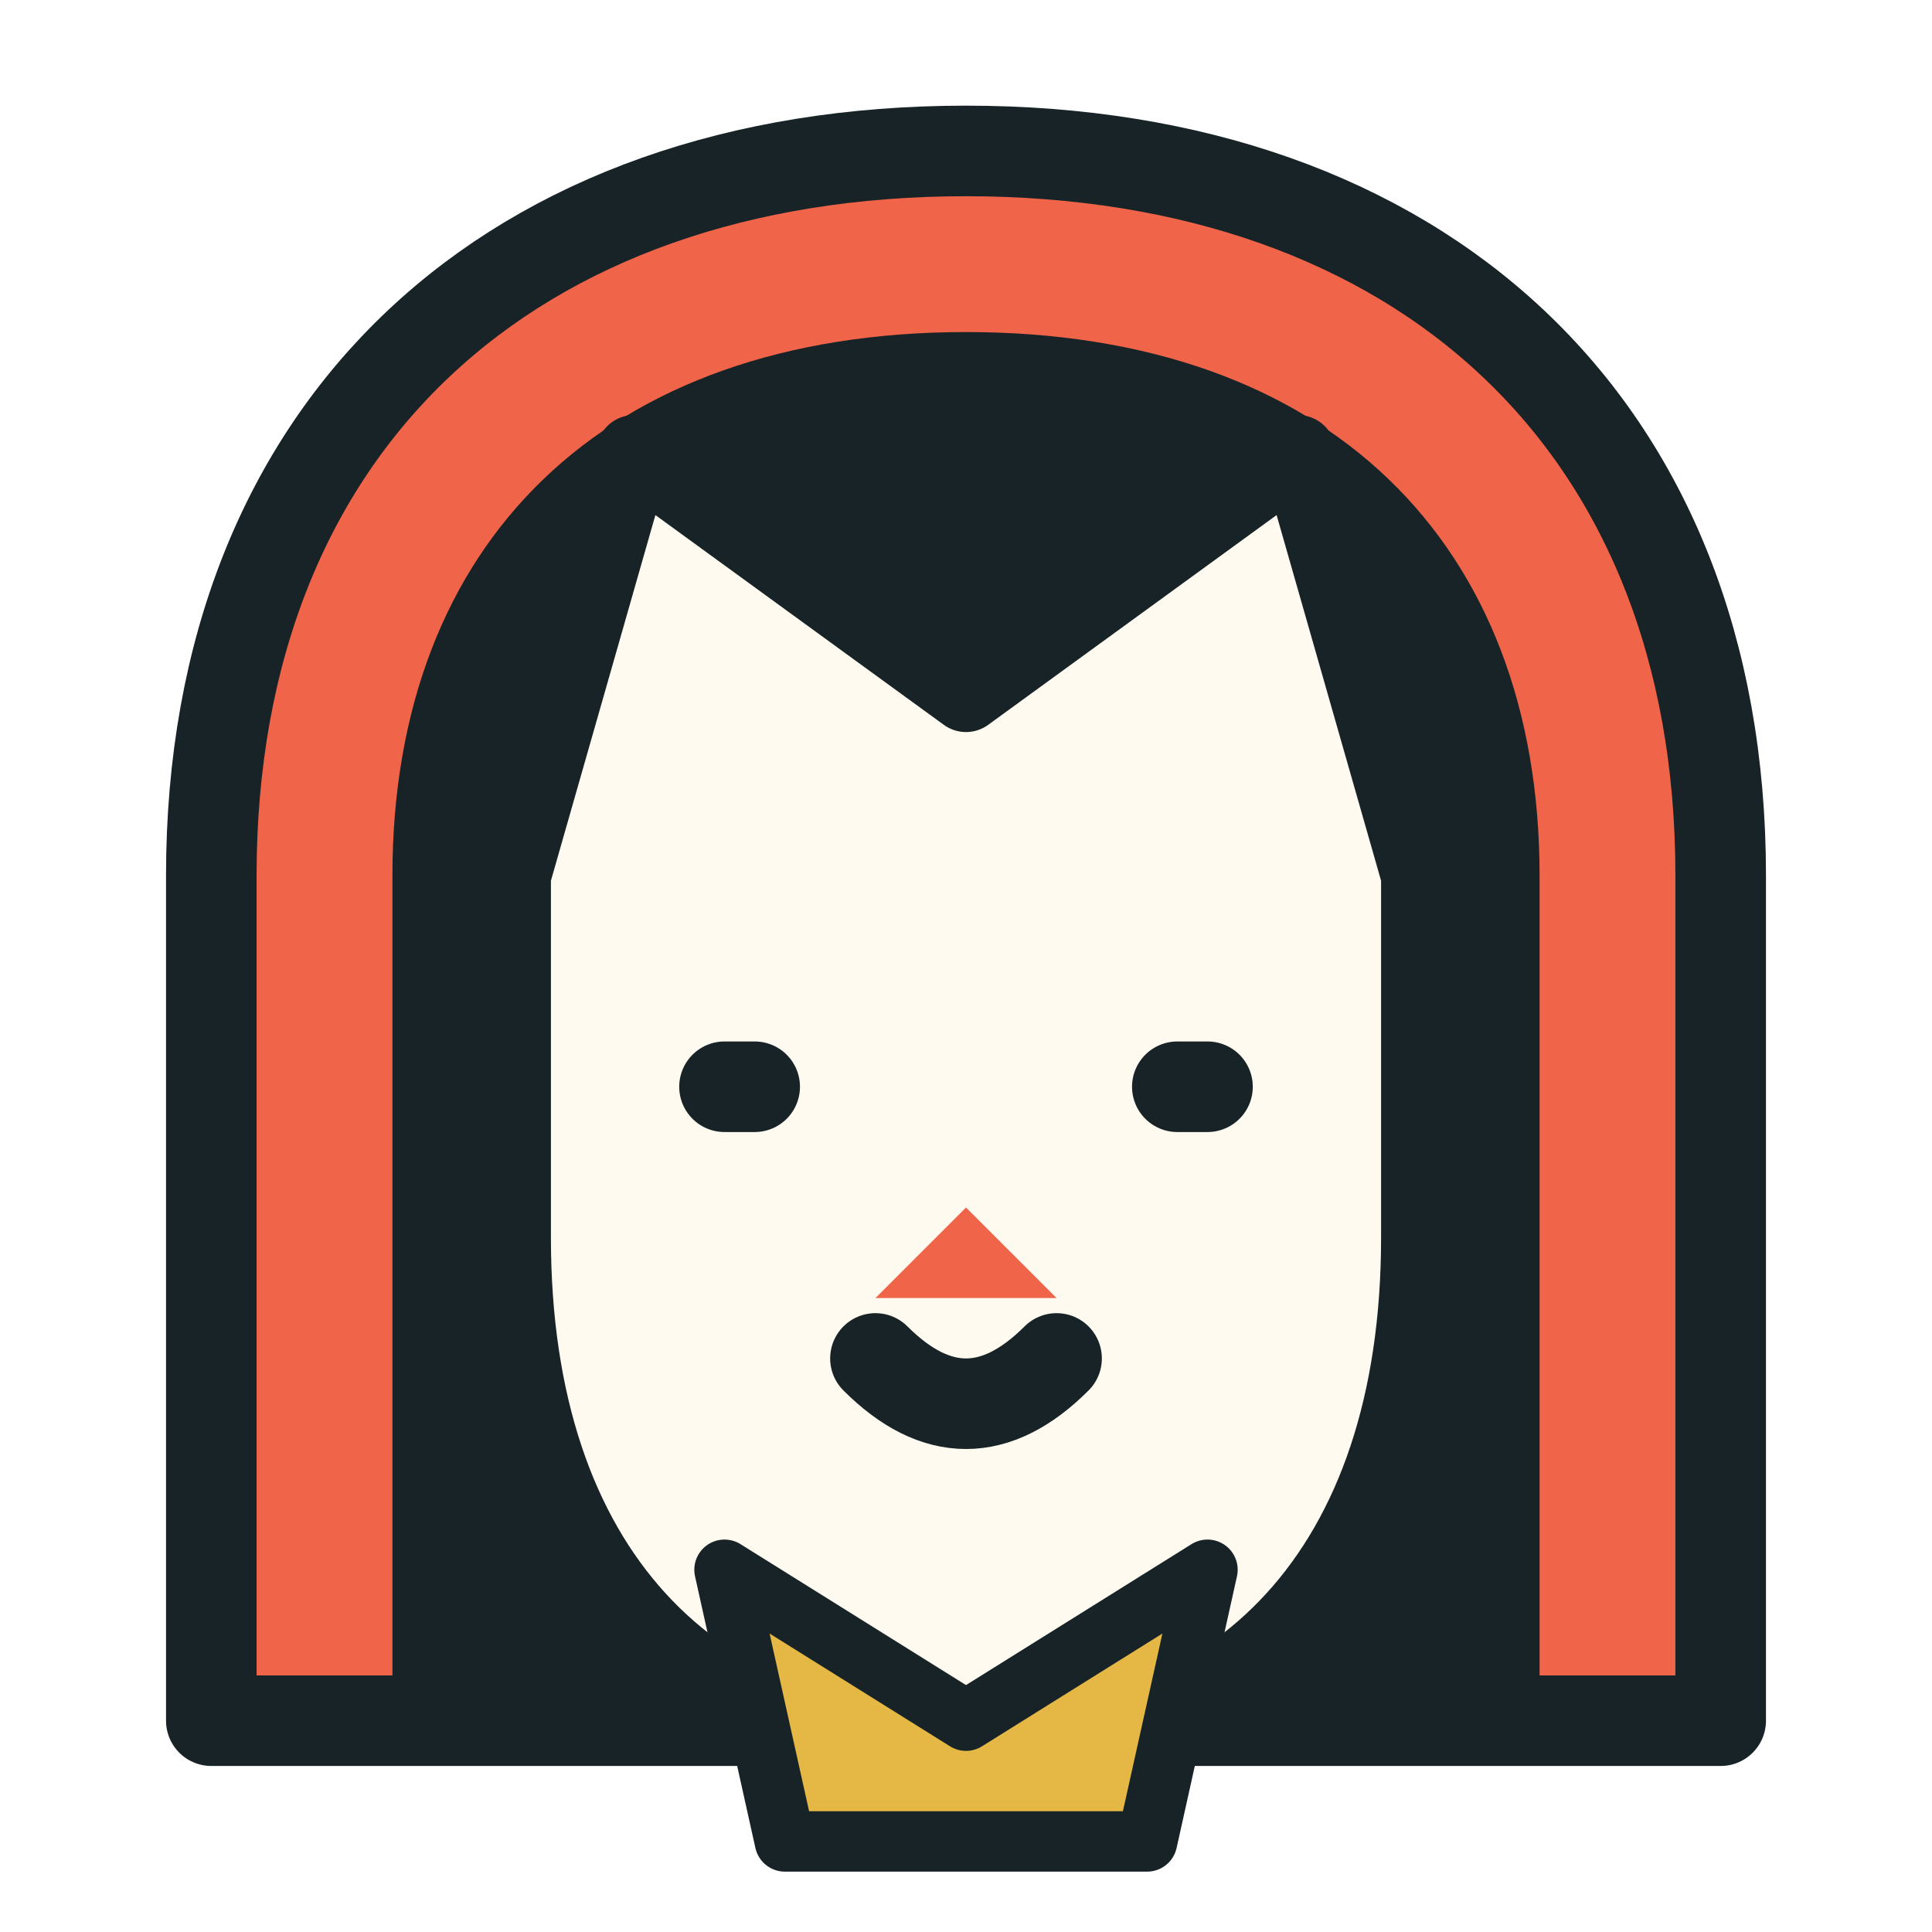
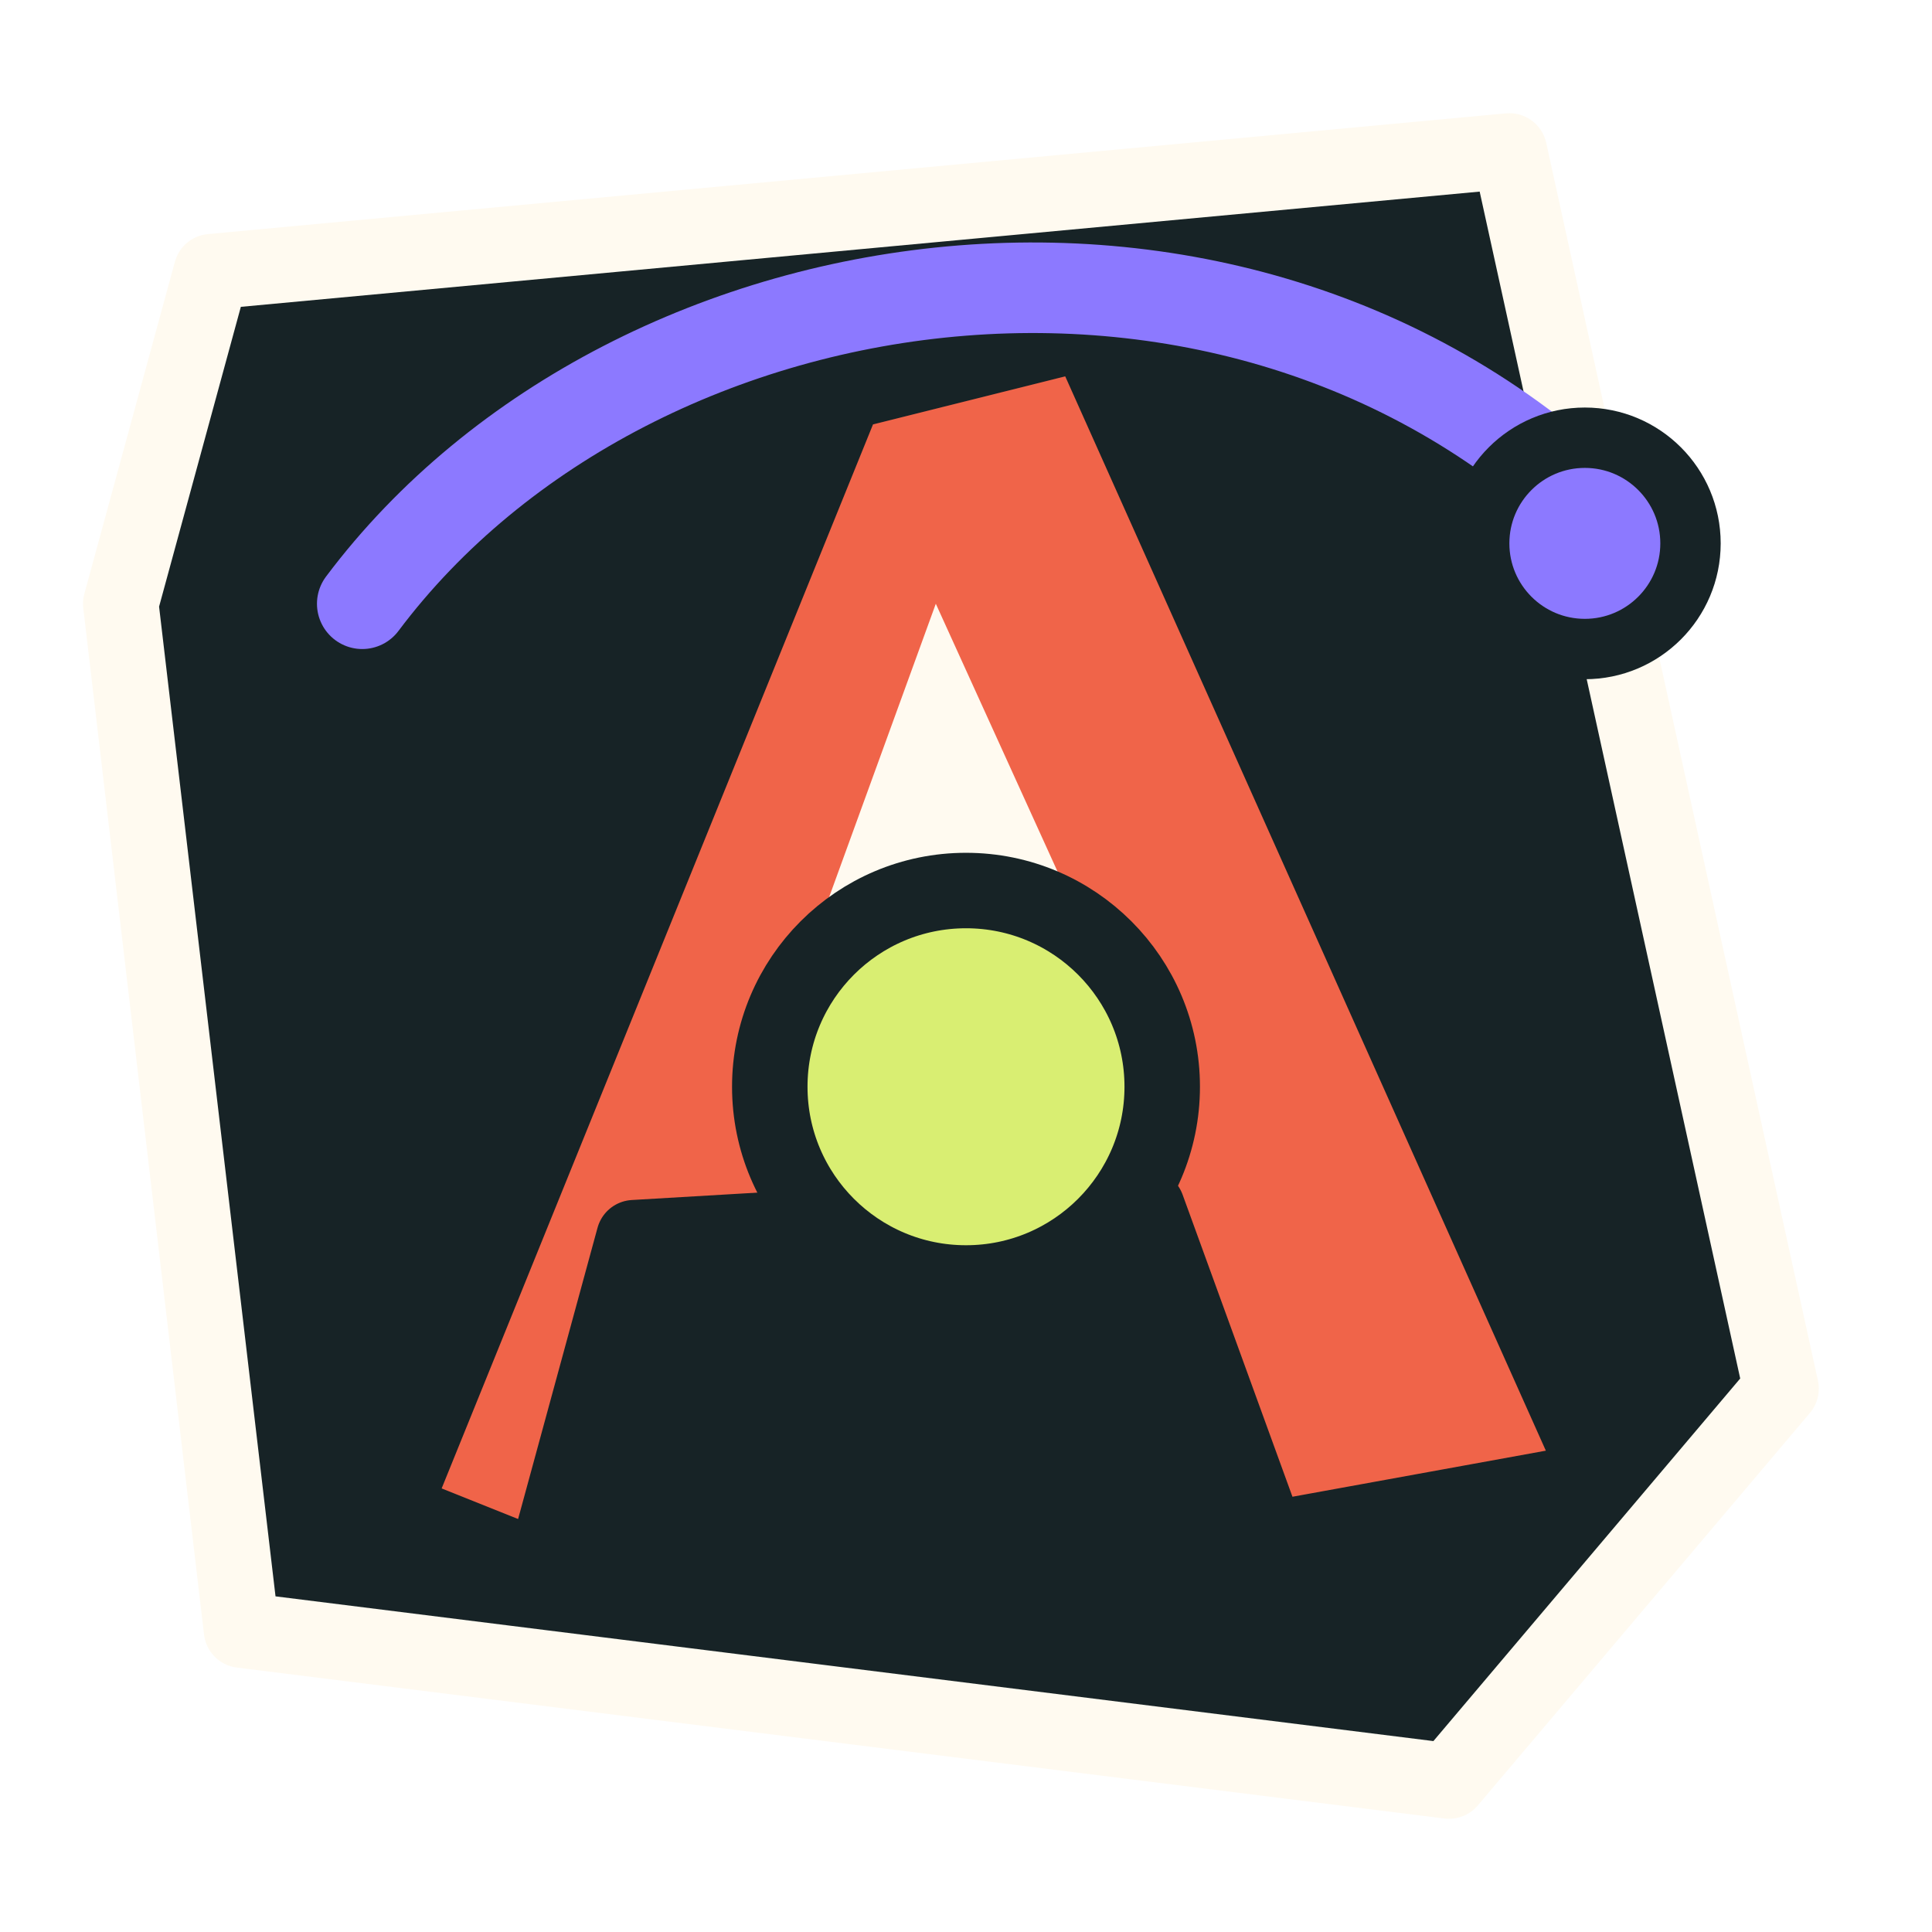
<svg xmlns="http://www.w3.org/2000/svg" viewBox="0 0 64 64" role="img">
-   <path fill="#f06449" stroke="#172326" stroke-width="3" stroke-linejoin="round" d="M7 57V29C7 14 17 5 32 5s25 9 25 24v28Z" />
-   <path fill="#172326" d="M13 57V29c0-11 7-18 19-18s19 7 19 18v28Z" />
-   <path fill="#fffaf0" stroke="#172326" stroke-width="2.5" stroke-linejoin="round" d="m17 29 4-14 11 8 11-8 4 14v12c0 11-6 17-15 17S17 52 17 41Z" />
-   <path fill="#e5b845" stroke="#172326" stroke-width="2" stroke-linejoin="round" d="m24 52 8 5 8-5-2 9H26Z" />
-   <path fill="none" stroke="#172326" stroke-width="3" stroke-linecap="round" d="M24 36h1m14 0h1M29 45q3 3 6 0" />
-   <path fill="#f06449" d="m32 40-3 3h6Z" />
+   <path fill="#172326" stroke="#fffaf0" stroke-width="2.5" stroke-linejoin="round" d="M7 9 50 5 59 46 48 59 8 54 4 20Z" />
+   <path fill="#f06449" stroke="#172326" stroke-width="2.5" stroke-linejoin="round" d="m13 50 15-37 8-2 17 38-11 2-4-11-17 1-3 11Z" />
+   <path fill="#fffaf0" d="m27 31 4-11 5 11Z" />
+   <circle cx="32" cy="36" r="6.5" fill="#d9ee72" stroke="#172326" stroke-width="2.5" />
+   <path fill="none" stroke="#8c79ff" stroke-width="3" stroke-linecap="round" d="M12 20C21 8 42 5 54 18" />
+   <circle cx="52.5" cy="18" r="3.5" fill="#8c79ff" stroke="#172326" stroke-width="2" />
</svg>
